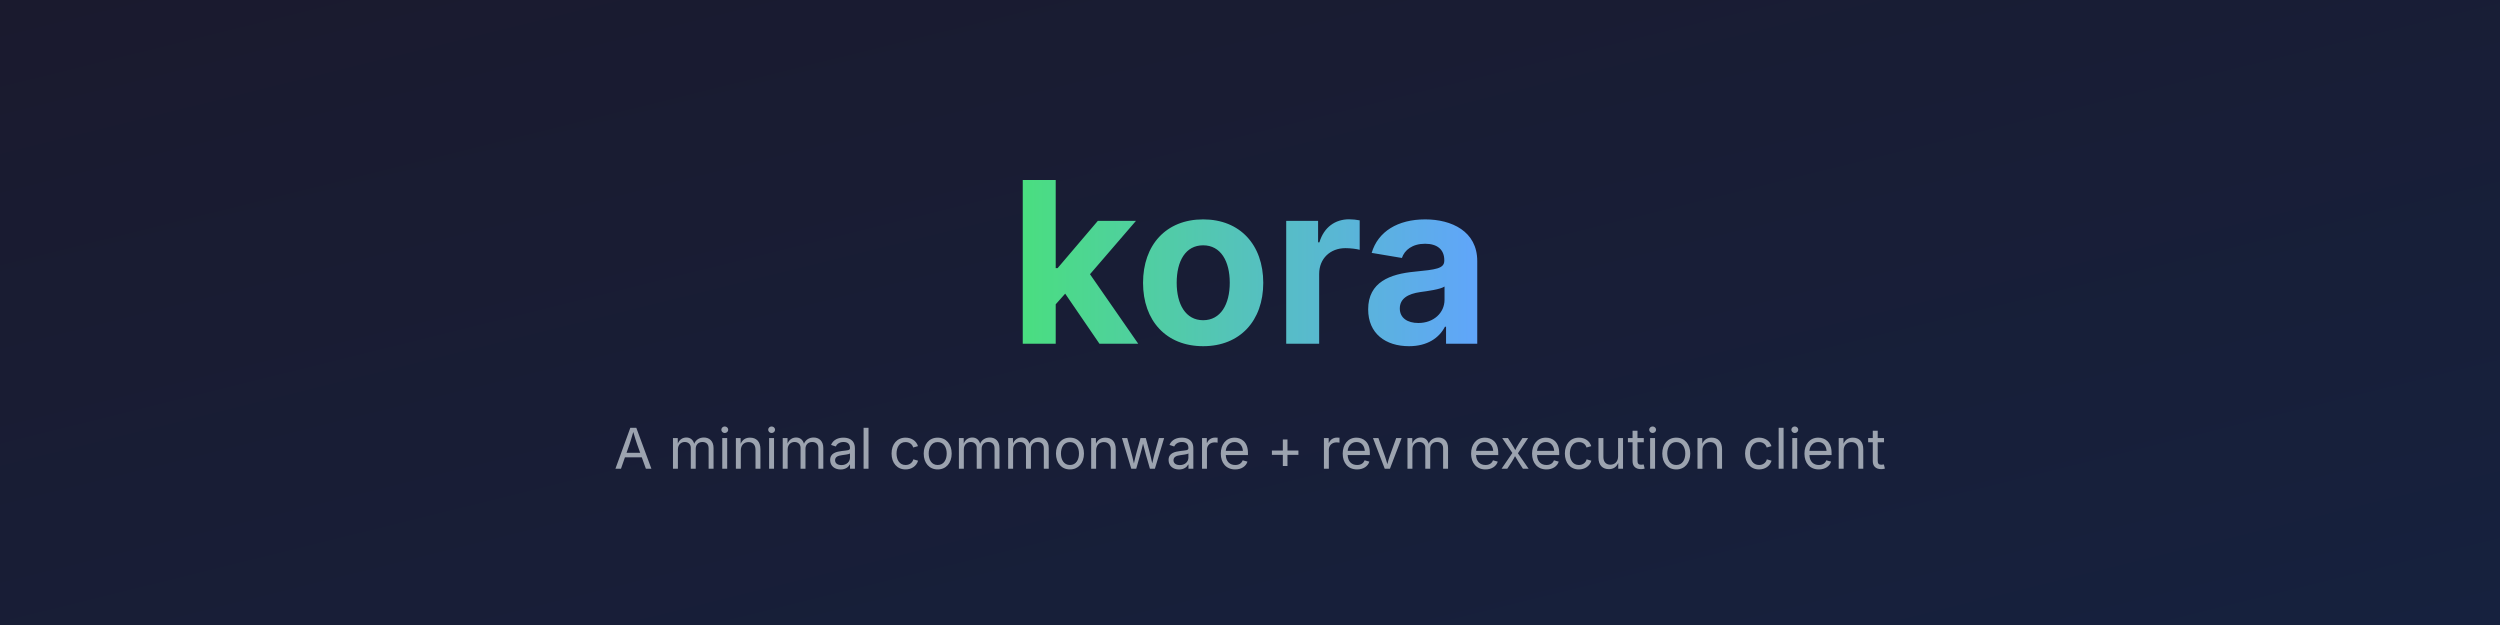
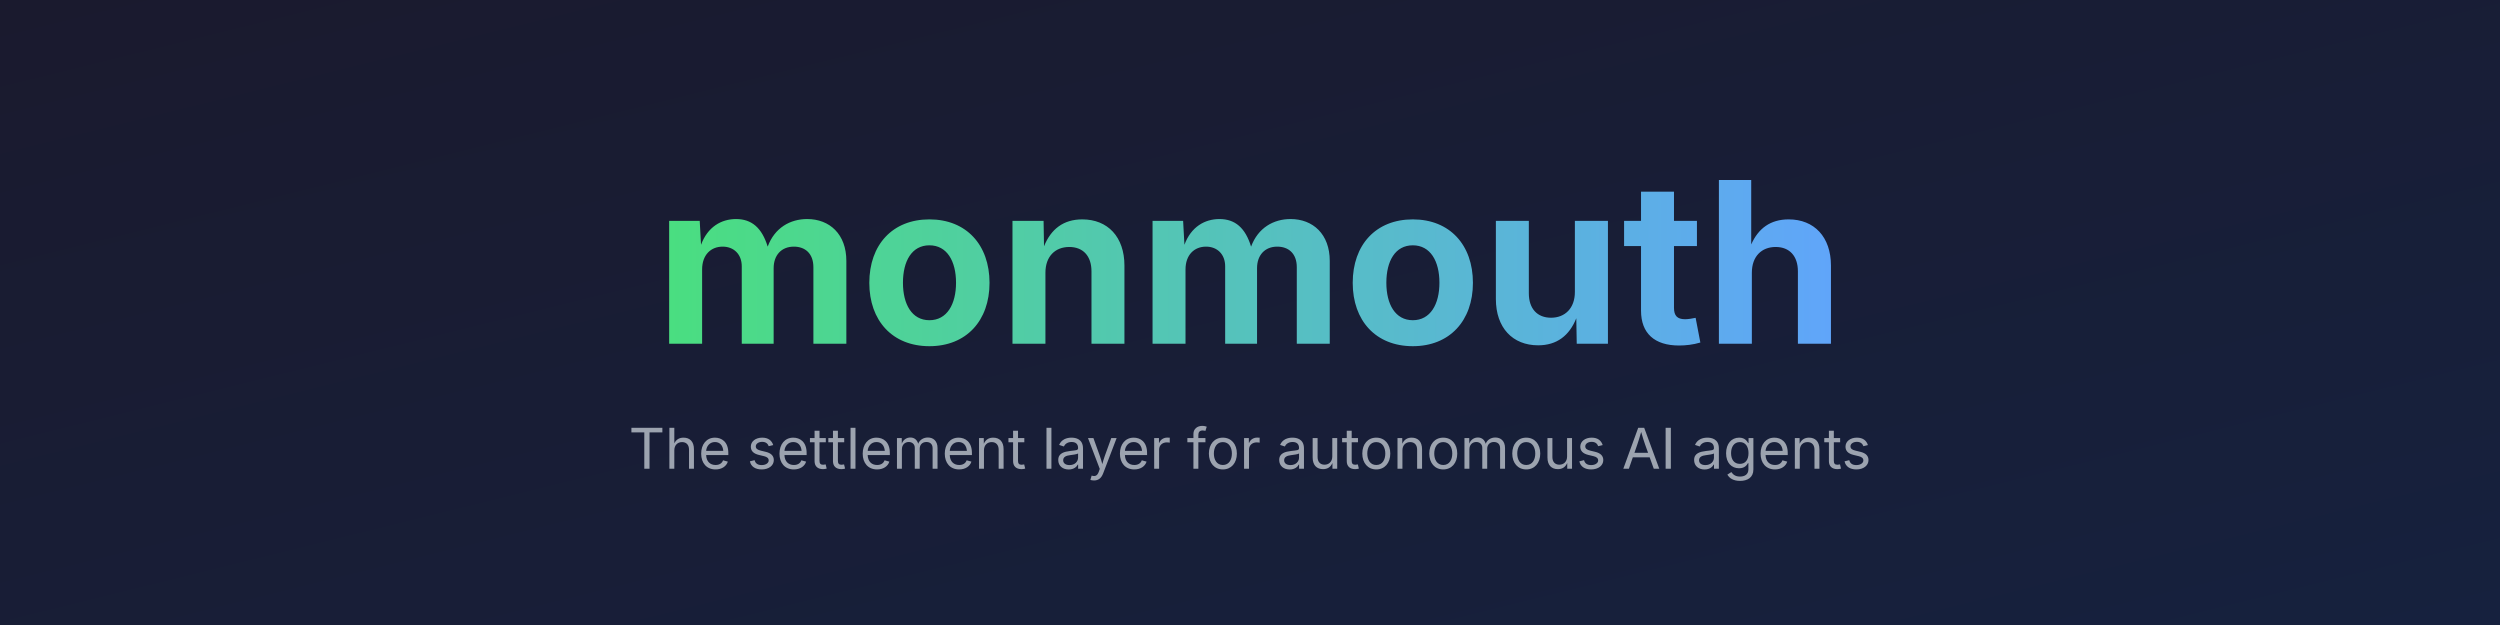
<svg xmlns="http://www.w3.org/2000/svg" width="800" height="200">
  <defs>
    <linearGradient id="bg" x1="0%" y1="0%" x2="100%" y2="100%">
      <stop offset="0%" style="stop-color:#1a1a2e;stop-opacity:1" />
      <stop offset="100%" style="stop-color:#16213e;stop-opacity:1" />
    </linearGradient>
    <linearGradient id="accent" x1="0%" y1="0%" x2="100%" y2="0%">
      <stop offset="0%" style="stop-color:#4ade80;stop-opacity:1" />
      <stop offset="100%" style="stop-color:#60a5fa;stop-opacity:1" />
    </linearGradient>
  </defs>
  <rect width="100%" height="100%" fill="url(#bg)" />
-   <text x="400" y="110" font-family="system-ui, -apple-system, sans-serif" font-size="72" font-weight="700" fill="url(#accent)" text-anchor="middle">kora</text>
-   <text x="400" y="150" font-family="system-ui, -apple-system, sans-serif" font-size="18" fill="#9ca3af" text-anchor="middle">A minimal commonware + revm execution client</text>
+   <text x="400" y="110" font-family="system-ui, -apple-system, sans-serif" font-size="72" font-weight="700" fill="url(#accent)" text-anchor="middle">monmouth</text>
+   <text x="400" y="150" font-family="system-ui, -apple-system, sans-serif" font-size="18" fill="#9ca3af" text-anchor="middle">The settlement layer for autonomous AI agents</text>
</svg>
